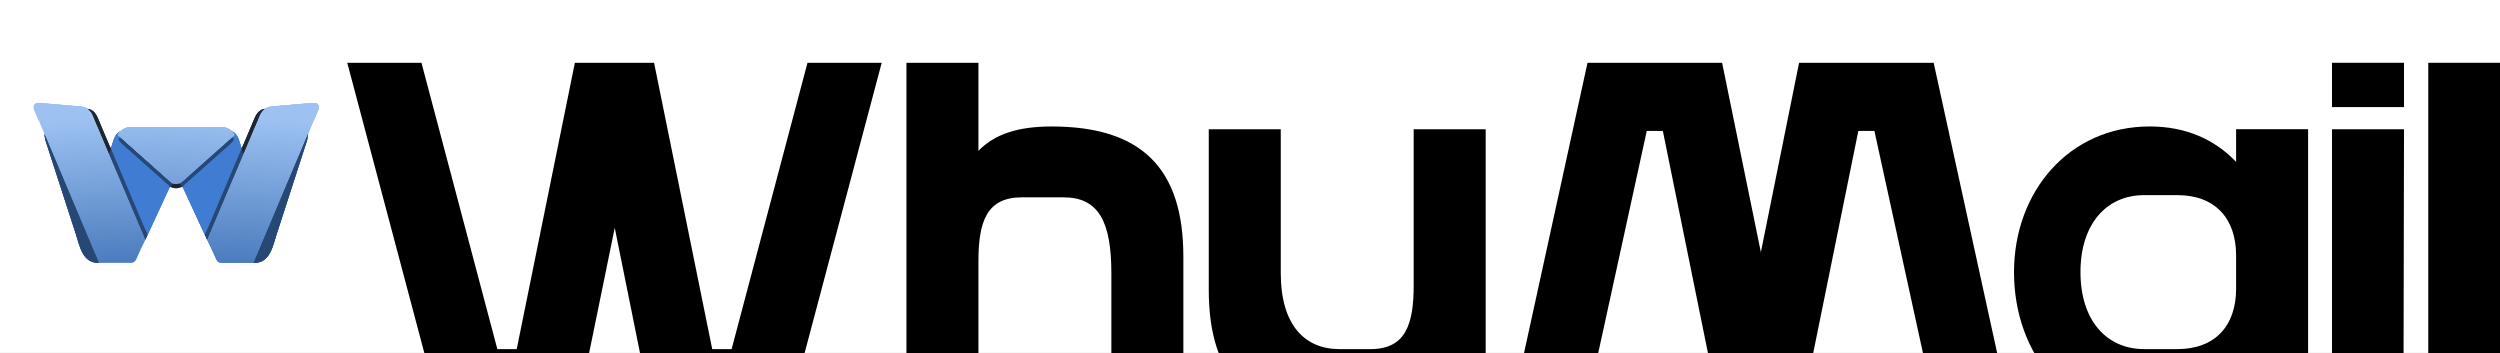
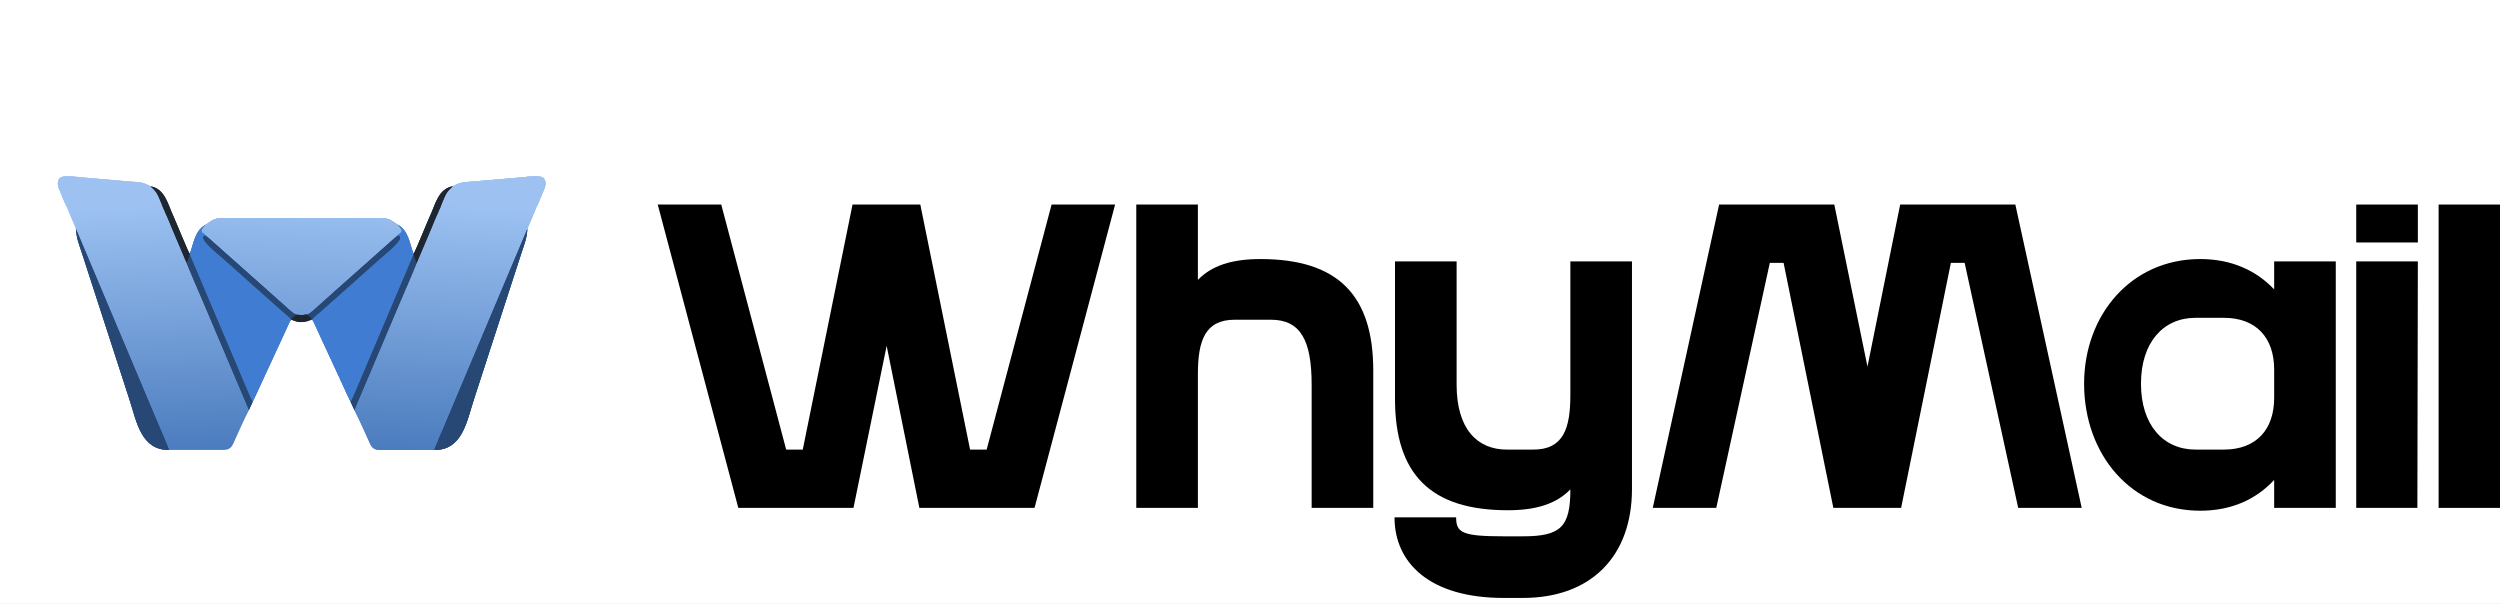
- <svg xmlns="http://www.w3.org/2000/svg" version="1.1" viewBox="0 0 29050.0 4096" preserveAspectRatio="xMidYMid meet">
+ <svg xmlns="http://www.w3.org/2000/svg" version="1.1" viewBox="0 0 16973.0 4096" preserveAspectRatio="xMidYMid meet">
  <defs>
    <linearGradient id="GradientLeft" gradientUnits="userSpaceOnUse" x1="1119.25" y1="3069.7" x2="1035.57" y2="1377.54">
      <stop offset="0" stop-opacity="1" stop-color="rgb(75,124,190)" />
      <stop offset="1" stop-opacity="1" stop-color="rgb(157,194,242)" />
    </linearGradient>
    <linearGradient id="GradientRight" gradientUnits="userSpaceOnUse" x1="2976.75" y1="3069.7" x2="3060.43" y2="1377.54">
      <stop offset="0" stop-opacity="1" stop-color="rgb(75,124,190)" />
      <stop offset="1" stop-opacity="1" stop-color="rgb(157,194,242)" />
    </linearGradient>
    <linearGradient spreadMethod="pad" y2="30%" x2="-10%" y1="120%" x1="30%" id="3d_gradient2-logo-62837c08-d80a-4258-9eda-4a3432ba0b72">
      <stop id="stop268126" stop-opacity="1" stop-color="#ffffff" offset="0%" />
      <stop id="stop268128" stop-opacity="1" stop-color="#000000" offset="100%" />
    </linearGradient>
    <linearGradient gradientTransform="rotate(-30)" spreadMethod="pad" y2="30%" x2="-10%" y1="120%" x1="30%" id="3d_gradient3-logo-62837c08-d80a-4258-9eda-4a3432ba0b72">
      <stop id="stop268131" stop-opacity="1" stop-color="#ffffff" offset="0%" />
      <stop id="stop268133" stop-opacity="1" stop-color="#cccccc" offset="50%" />
      <stop id="stop268135" stop-opacity="1" stop-color="#000000" offset="100%" />
    </linearGradient>
  </defs>
  <rect width="100%" height="100%" fill="white" />
  <g id="icon-part">
    <path fill="url(#GradientLeft)" d="M 452.595 1402.55 C 433.746 1367.31 419.723 1324.24 402.947 1287.89 C 387.692 1257.86 384.398 1207.12 427.477 1199.51 C 467.974 1192.36 528.095 1201.88 570.116 1205.59 L 756.086 1221.57 L 887.936 1232.8 C 950.519 1238.14 965.206 1234.08 1021.69 1264.85 C 1122.06 1281.99 1140.81 1392.65 1177.29 1468.23 C 1190.33 1495.25 1280.52 1719.46 1287.8 1722.23 L 1289.46 1721.79 C 1316.34 1646.14 1324.11 1563.78 1397.96 1524.42 C 1464.15 1476.59 1467.56 1482.6 1548.03 1482.55 L 1669.8 1482.39 L 2085.37 1481.81 L 2451.78 1481.27 L 2545.98 1480.93 C 2625.68 1480.45 2634.99 1479.54 2699.86 1531.1 C 2710.44 1543.34 2733.55 1563.85 2719.04 1578.89 C 2717.95 1579.18 2703.28 1581.83 2703.96 1580.94 C 2697.36 1589.6 2667.57 1613.38 2663.49 1620.82 C 2532.06 1735.07 2401.18 1853.46 2271.08 1969.4 L 2158.34 2069.88 C 2138.29 2087.78 2098.14 2127.96 2075.16 2135.36 C 2056.5 2139.79 2046.25 2140.76 2026.88 2139.95 C 1993.87 2140.14 1997.9 2150.93 1976.17 2167.56 L 1975.94 2169.57 C 1965.82 2185.2 1953.74 2213.24 1945.6 2230.91 L 1900.25 2329.32 L 1778.36 2592.3 C 1757.96 2636.31 1736.53 2685.27 1715.13 2728.44 C 1707.98 2746.31 1695.11 2768.41 1689.5 2785.04 C 1654.183 2854.153 1616.387 2939.581 1581.953 3015.382 Q 1564.070 3054.470 1521.085 3054.478 L 1147.890 3054.550 C 957.932 3057.73 927.088 2861.13 880.78 2718.37 L 756.959 2336.79 L 605.064 1868.88 L 557.97 1723.79 C 536.9 1658.9 519.911 1621.94 515.339 1553.65 L 474.27 1456.84 C 468.675 1443.62 455.926 1415.43 452.595 1402.55 z" />
    <path fill="url(#GradientLeft)" d="M 1397.96 1524.42 C 1464.15 1476.59 1467.56 1482.6 1548.03 1482.55 L 1669.8 1482.39 L 2085.37 1481.81 L 2451.78 1481.27 L 2545.98 1480.93 C 2625.68 1480.45 2634.99 1479.54 2699.86 1531.1 C 2710.44 1543.34 2733.55 1563.85 2719.04 1578.89 C 2717.95 1579.18 2703.28 1581.83 2703.96 1580.94 C 2697.36 1589.6 2667.57 1613.38 2663.49 1620.82 C 2532.06 1735.07 2401.18 1853.46 2271.08 1969.4 L 2158.34 2069.88 C 2138.29 2087.78 2098.14 2127.96 2075.16 2135.36 C 2056.5 2139.79 2046.25 2140.76 2026.88 2139.95 C 2018.39 2136.02 2001.6 2134.02 1992.18 2126.94 C 1969.65 2110.01 1947.89 2089.38 1926.82 2070.5 L 1814.78 1970.42 L 1417.84 1617.56 C 1375.41 1569.07 1341.99 1583.09 1397.96 1524.42 z" />
    <path fill="url(#GradientLeft)" d="M 1397.96 1524.42 C 1464.15 1476.59 1467.56 1482.6 1548.03 1482.55 L 1669.8 1482.39 L 2085.37 1481.81 L 2451.78 1481.27 L 2545.98 1480.93 C 2625.68 1480.45 2634.99 1479.54 2699.86 1531.1 C 2710.44 1543.34 2733.55 1563.85 2719.04 1578.89 C 2717.95 1579.18 2703.28 1581.83 2703.96 1580.94 C 2697.36 1589.6 2667.57 1613.38 2663.49 1620.82 C 2532.06 1735.07 2401.18 1853.46 2271.08 1969.4 L 2158.34 2069.88 C 2138.29 2087.78 2098.14 2127.96 2075.16 2135.36 C 2056.5 2139.79 2046.25 2140.76 2026.88 2139.95 C 2018.39 2136.02 2001.6 2134.02 1992.18 2126.94 C 1969.65 2110.01 1947.89 2089.38 1926.82 2070.5 L 1814.78 1970.42 L 1417.84 1617.56 C 1375.41 1569.07 1341.99 1583.09 1397.96 1524.42 z" />
    <path fill="rgb(65,124,211)" d="M 1289.46 1721.79 C 1316.34 1646.14 1324.11 1563.78 1397.96 1524.42 C 1341.99 1583.09 1375.41 1569.07 1417.84 1617.56 L 1814.78 1970.42 L 1926.82 2070.5 C 1947.89 2089.38 1969.65 2110.01 1992.18 2126.94 C 2001.6 2134.02 2018.39 2136.02 2026.88 2139.95 C 1993.87 2140.14 1997.9 2150.93 1976.17 2167.56 L 1975.94 2169.57 C 1965.82 2185.2 1953.74 2213.24 1945.6 2230.91 L 1900.25 2329.32 L 1778.36 2592.3 C 1757.96 2636.31 1736.53 2685.27 1715.13 2728.44 C 1707.6 2722.85 1617.16 2504.73 1607.02 2480.83 L 1398.98 1990.28 C 1363.9 1907.57 1328.63 1824.78 1293.78 1741.98 C 1290.34 1733.81 1289.23 1730.69 1289.46 1721.79 z" />
    <path fill="rgb(65,124,211)" d="M 1289.46 1721.79 C 1316.34 1646.14 1324.11 1563.78 1397.96 1524.42 C 1341.99 1583.09 1375.41 1569.07 1417.84 1617.56 L 1814.78 1970.42 L 1926.82 2070.5 C 1947.89 2089.38 1969.65 2110.01 1992.18 2126.94 C 2001.6 2134.02 2018.39 2136.02 2026.88 2139.95 C 1993.87 2140.14 1997.9 2150.93 1976.17 2167.56 L 1975.94 2169.57 C 1965.82 2185.2 1953.74 2213.24 1945.6 2230.91 L 1900.25 2329.32 L 1778.36 2592.3 C 1757.96 2636.31 1736.53 2685.27 1715.13 2728.44 C 1707.6 2722.85 1617.16 2504.73 1607.02 2480.83 L 1398.98 1990.28 C 1363.9 1907.57 1328.63 1824.78 1293.78 1741.98 C 1290.34 1733.81 1289.23 1730.69 1289.46 1721.79 z" />
    <path fill="rgb(39,71,117)" d="M 1976.17 2167.56 C 1972.79 2159.45 1928.79 2123.33 1918.4 2114.16 C 1779.07 1991.26 1640.47 1867.33 1501.75 1743.73 C 1488.41 1731.85 1338.99 1615.08 1390.59 1600.44 C 1397.64 1601.54 1409.45 1613.17 1417.84 1617.56 L 1814.78 1970.42 L 1926.82 2070.5 C 1947.89 2089.38 1969.65 2110.01 1992.18 2126.94 C 2001.6 2134.02 2018.39 2136.02 2026.88 2139.95 C 1993.87 2140.14 1997.9 2150.93 1976.17 2167.56 z" />
    <path fill="rgb(39,71,117)" d="M 1976.17 2167.56 C 1972.79 2159.45 1928.79 2123.33 1918.4 2114.16 C 1779.07 1991.26 1640.47 1867.33 1501.75 1743.73 C 1488.41 1731.85 1338.99 1615.08 1390.59 1600.44 C 1397.64 1601.54 1409.45 1613.17 1417.84 1617.56 L 1814.78 1970.42 L 1926.82 2070.5 C 1947.89 2089.38 1969.65 2110.01 1992.18 2126.94 C 2001.6 2134.02 2018.39 2136.02 2026.88 2139.95 C 1993.87 2140.14 1997.9 2150.93 1976.17 2167.56 z" />
    <path fill="url(#GradientLeft)" d="M 452.595 1402.55 C 433.746 1367.31 419.723 1324.24 402.947 1287.89 C 387.692 1257.86 384.398 1207.12 427.477 1199.51 C 467.974 1192.36 528.095 1201.88 570.116 1205.59 L 756.086 1221.57 L 887.936 1232.8 C 950.519 1238.14 965.206 1234.08 1021.69 1264.85 C 1064.08 1302.03 1070.45 1319.6 1092.25 1371.91 C 1094.75 1377.92 1104.45 1401.05 1105.27 1405.56 C 1103.75 1418.15 1110.82 1425.22 1108.09 1431.85 C 1089.81 1431.63 1079.38 1429.84 1061.4 1427.77 L 1057.78 1429.56 L 1058.71 1428.03 C 1057.7 1432.69 1058.32 1430.8 1062 1437.09 L 1060.94 1440.13 C 1052.86 1443.13 1026.59 1441.15 1017.03 1440.51 L 1017.16 1436.48 C 1020.75 1433.75 1023.13 1431.68 1026.49 1428.65 L 1025.42 1424.8 C 1017.07 1420.46 1022.2 1425.04 1018.18 1425.36 C 1006.9 1426.25 988.444 1422.39 978.218 1426.73 L 975.827 1424.39 C 972.582 1426.32 973.904 1424.87 972.62 1429.33 C 978.024 1432.57 997.338 1433.96 1005.89 1435.74 L 1007.61 1438.51 C 1003.06 1441.54 987.229 1439.06 980.957 1438.48 C 963.623 1436.85 974.634 1432.43 968.173 1423.95 L 965.314 1431.26 L 963.57 1426.44 C 947.788 1415.21 888.005 1422.29 865.761 1419.31 L 863.876 1414.54 C 858.657 1413.39 800.159 1413.21 796.861 1414.88 C 797.734 1419.23 797.756 1419.56 797.672 1424 C 789.229 1430.49 734.134 1425.12 721.682 1423.25 C 713.759 1422.05 707.027 1423.45 698.704 1421.51 L 696.852 1418.49 C 704.368 1416.04 739.882 1418.53 754.101 1416.73 L 755.702 1413.4 C 747.105 1403.47 726.112 1411.36 716.176 1410.2 C 694.693 1407.7 681.514 1402.04 659.279 1406.68 L 658.072 1408.81 C 668.393 1416.85 676.73 1409.11 686.562 1416.09 L 686.571 1420.37 C 673.022 1424.05 655.594 1418.66 642.061 1418.39 C 603.259 1417.74 565.901 1414.76 527.14 1411.34 C 505.981 1409.47 479.122 1414.61 458.75 1405.11 C 455.583 1403.64 457.618 1403.58 452.595 1402.55 z" />
    <path fill="url(#GradientLeft)" d="M 452.595 1402.55 C 433.746 1367.31 419.723 1324.24 402.947 1287.89 C 387.692 1257.86 384.398 1207.12 427.477 1199.51 C 467.974 1192.36 528.095 1201.88 570.116 1205.59 L 756.086 1221.57 L 887.936 1232.8 C 950.519 1238.14 965.206 1234.08 1021.69 1264.85 C 1064.08 1302.03 1070.45 1319.6 1092.25 1371.91 C 1094.75 1377.92 1104.45 1401.05 1105.27 1405.56 C 1103.75 1418.15 1110.82 1425.22 1108.09 1431.85 C 1089.81 1431.63 1079.38 1429.84 1061.4 1427.77 L 1057.78 1429.56 L 1058.71 1428.03 C 1057.7 1432.69 1058.32 1430.8 1062 1437.09 L 1060.94 1440.13 C 1052.86 1443.13 1026.59 1441.15 1017.03 1440.51 L 1017.16 1436.48 C 1020.75 1433.75 1023.13 1431.68 1026.49 1428.65 L 1025.42 1424.8 C 1017.07 1420.46 1022.2 1425.04 1018.18 1425.36 C 1006.9 1426.25 988.444 1422.39 978.218 1426.73 L 975.827 1424.39 C 972.582 1426.32 973.904 1424.87 972.62 1429.33 C 978.024 1432.57 997.338 1433.96 1005.89 1435.74 L 1007.61 1438.51 C 1003.06 1441.54 987.229 1439.06 980.957 1438.48 C 963.623 1436.85 974.634 1432.43 968.173 1423.95 L 965.314 1431.26 L 963.57 1426.44 C 947.788 1415.21 888.005 1422.29 865.761 1419.31 L 863.876 1414.54 C 858.657 1413.39 800.159 1413.21 796.861 1414.88 C 797.734 1419.23 797.756 1419.56 797.672 1424 C 789.229 1430.49 734.134 1425.12 721.682 1423.25 C 713.759 1422.05 707.027 1423.45 698.704 1421.51 L 696.852 1418.49 C 704.368 1416.04 739.882 1418.53 754.101 1416.73 L 755.702 1413.4 C 747.105 1403.47 726.112 1411.36 716.176 1410.2 C 694.693 1407.7 681.514 1402.04 659.279 1406.68 L 658.072 1408.81 C 668.393 1416.85 676.73 1409.11 686.562 1416.09 L 686.571 1420.37 C 673.022 1424.05 655.594 1418.66 642.061 1418.39 C 603.259 1417.74 565.901 1414.76 527.14 1411.34 C 505.981 1409.47 479.122 1414.61 458.75 1405.11 C 455.583 1403.64 457.618 1403.58 452.595 1402.55 z" />
    <path fill="rgb(39,71,117)" d="M 515.339 1553.65 L 926.824 2529.38 L 1073.26 2876.93 C 1097.21 2933.78 1125.81 2997.45 1147.89 3054.55 C 957.932 3057.73 927.088 2861.13 880.78 2718.37 L 756.959 2336.79 L 605.064 1868.88 L 557.97 1723.79 C 536.9 1658.9 519.911 1621.94 515.339 1553.65 z" />
    <path fill="rgb(39,71,117)" d="M 515.339 1553.65 L 926.824 2529.38 L 1073.26 2876.93 C 1097.21 2933.78 1125.81 2997.45 1147.89 3054.55 C 957.932 3057.73 927.088 2861.13 880.78 2718.37 L 756.959 2336.79 L 605.064 1868.88 L 557.97 1723.79 C 536.9 1658.9 519.911 1621.94 515.339 1553.65 z" />
    <path fill="rgb(39,71,117)" d="M 1287.8 1722.23 L 1289.46 1721.79 C 1289.23 1730.69 1290.34 1733.81 1293.78 1741.98 C 1328.63 1824.78 1363.9 1907.57 1398.98 1990.28 L 1607.02 2480.83 C 1617.16 2504.73 1707.6 2722.85 1715.13 2728.44 C 1707.98 2746.31 1695.11 2768.41 1689.5 2785.04 C 1687.67 2773.75 1664.74 2722.24 1659.25 2709.38 L 1593.02 2553.68 L 1377.9 2046.66 C 1341.45 1960.77 1301.16 1870.6 1266.86 1784.44 C 1273.82 1775.84 1285.9 1733.96 1287.8 1722.23 z" />
    <path fill="rgb(39,71,117)" d="M 1287.8 1722.23 L 1289.46 1721.79 C 1289.23 1730.69 1290.34 1733.81 1293.78 1741.98 C 1328.63 1824.78 1363.9 1907.57 1398.98 1990.28 L 1607.02 2480.83 C 1617.16 2504.73 1707.6 2722.85 1715.13 2728.44 C 1707.98 2746.31 1695.11 2768.41 1689.5 2785.04 C 1687.67 2773.75 1664.74 2722.24 1659.25 2709.38 L 1593.02 2553.68 L 1377.9 2046.66 C 1341.45 1960.77 1301.16 1870.6 1266.86 1784.44 C 1273.82 1775.84 1285.9 1733.96 1287.8 1722.23 z" />
    <path fill="rgb(30,39,49)" d="M 1021.69 1264.85 C 1122.06 1281.99 1140.81 1392.65 1177.29 1468.23 C 1190.33 1495.25 1280.52 1719.46 1287.8 1722.23 C 1285.9 1733.96 1273.82 1775.84 1266.86 1784.44 L 1172.65 1562.65 C 1157.6 1527.08 1137.86 1475.3 1121.17 1442.61 L 1118.47 1434.34 C 1114.31 1424.64 1109.9 1415.04 1105.27 1405.56 C 1104.45 1401.05 1094.75 1377.92 1092.25 1371.91 C 1070.45 1319.6 1064.08 1302.03 1021.69 1264.85 z" />
    <path fill="rgb(30,39,49)" d="M 1021.69 1264.85 C 1122.06 1281.99 1140.81 1392.65 1177.29 1468.23 C 1190.33 1495.25 1280.52 1719.46 1287.8 1722.23 C 1285.9 1733.96 1273.82 1775.84 1266.86 1784.44 L 1172.65 1562.65 C 1157.6 1527.08 1137.86 1475.3 1121.17 1442.61 L 1118.47 1434.34 C 1114.31 1424.64 1109.9 1415.04 1105.27 1405.56 C 1104.45 1401.05 1094.75 1377.92 1092.25 1371.91 C 1070.45 1319.6 1064.08 1302.03 1021.69 1264.85 z" />
    <path fill="url(#GradientRight)" d="M 3643.405 1402.55 C 3662.254 1367.31 3676.277 1324.24 3693.053 1287.89 C 3708.308 1257.86 3711.602 1207.12 3668.523 1199.51 C 3628.026 1192.36 3567.905 1201.88 3525.884 1205.59 L 3339.914 1221.57 L 3208.064 1232.8 C 3145.481 1238.14 3130.794 1234.08 3074.31 1264.85 C 2973.94 1281.99 2955.19 1392.65 2918.71 1468.23 C 2905.67 1495.25 2815.48 1719.46 2808.2 1722.23 L 2806.54 1721.79 C 2779.66 1646.14 2771.89 1563.78 2698.04 1524.42 C 2631.85 1476.59 2628.44 1482.6 2547.97 1482.55 L 2426.2 1482.39 L 2010.63 1481.81 L 1644.22 1481.27 L 1550.02 1480.93 C 1470.32 1480.45 1461.01 1479.54 1396.14 1531.1 C 1385.56 1543.34 1362.45 1563.85 1376.96 1578.89 C 1378.05 1579.18 1392.72 1581.83 1392.04 1580.94 C 1398.64 1589.6 1428.43 1613.38 1432.51 1620.82 C 1563.94 1735.07 1694.82 1853.46 1824.92 1969.4 L 1937.66 2069.88 C 1957.71 2087.78 1997.86 2127.96 2020.84 2135.36 C 2039.5 2139.79 2049.75 2140.76 2069.12 2139.95 C 2102.13 2140.14 2098.1 2150.93 2119.83 2167.56 L 2120.06 2169.57 C 2130.18 2185.2 2142.26 2213.24 2150.4 2230.91 L 2195.75 2329.32 L 2317.64 2592.3 C 2338.04 2636.31 2359.47 2685.27 2380.87 2728.44 C 2388.02 2746.31 2400.89 2768.41 2406.5 2785.04 C 2441.818 2854.153 2479.613 2939.581 2514.047 3015.382 Q 2531.930 3054.470 2574.915 3054.478 L 2948.110 3054.550 C 3138.068 3057.73 3168.912 2861.13 3215.22 2718.37 L 3339.041 2336.79 L 3490.936 1868.88 L 3538.03 1723.79 C 3559.1 1658.9 3576.089 1621.94 3580.661 1553.65 L 3621.73 1456.84 C 3627.325 1443.62 3640.074 1415.43 3643.405 1402.55 z" />
    <path fill="url(#GradientRight)" d="M 3643.405 1402.55 C 3662.254 1367.31 3676.277 1324.24 3693.053 1287.89 C 3708.308 1257.86 3711.602 1207.12 3668.523 1199.51 C 3628.026 1192.36 3567.905 1201.88 3525.884 1205.59 L 3339.914 1221.57 L 3208.064 1232.8 C 3145.481 1238.14 3130.794 1234.08 3074.31 1264.85 C 2973.94 1281.99 2955.19 1392.65 2918.71 1468.23 C 2905.67 1495.25 2815.48 1719.46 2808.2 1722.23 L 2806.54 1721.79 C 2779.66 1646.14 2771.89 1563.78 2698.04 1524.42 C 2631.85 1476.59 2628.44 1482.6 2547.97 1482.55 L 2426.2 1482.39 L 2010.63 1481.81 L 1644.22 1481.27 L 1550.02 1480.93 C 1470.32 1480.45 1461.01 1479.54 1396.14 1531.1 C 1385.56 1543.34 1362.45 1563.85 1376.96 1578.89 C 1378.05 1579.18 1392.72 1581.83 1392.04 1580.94 C 1398.64 1589.6 1428.43 1613.38 1432.51 1620.82 C 1563.94 1735.07 1694.82 1853.46 1824.92 1969.4 L 1937.66 2069.88 C 1957.71 2087.78 1997.86 2127.96 2020.84 2135.36 C 2039.5 2139.79 2049.75 2140.76 2069.12 2139.95 C 2102.13 2140.14 2098.1 2150.93 2119.83 2167.56 L 2120.06 2169.57 C 2130.18 2185.2 2142.26 2213.24 2150.4 2230.91 L 2195.75 2329.32 L 2317.64 2592.3 C 2338.04 2636.31 2359.47 2685.27 2380.87 2728.44 C 2388.02 2746.31 2400.89 2768.41 2406.5 2785.04 C 2441.818 2854.153 2479.613 2939.581 2514.047 3015.382 Q 2531.930 3054.470 2574.915 3054.478 L 2948.110 3054.550 C 3138.068 3057.73 3168.912 2861.13 3215.22 2718.37 L 3339.041 2336.79 L 3490.936 1868.88 L 3538.03 1723.79 C 3559.1 1658.9 3576.089 1621.94 3580.661 1553.65 L 3621.73 1456.84 C 3627.325 1443.62 3640.074 1415.43 3643.405 1402.55 z" />
    <path fill="url(#GradientRight)" d="M 2698.04 1524.42 C 2631.85 1476.59 2628.44 1482.6 2547.97 1482.55 L 2426.2 1482.39 L 2010.63 1481.81 L 1644.22 1481.27 L 1550.02 1480.93 C 1470.32 1480.45 1461.01 1479.54 1396.14 1531.1 C 1385.56 1543.34 1362.45 1563.85 1376.96 1578.89 C 1378.05 1579.18 1392.72 1581.83 1392.04 1580.94 C 1398.64 1589.6 1428.43 1613.38 1432.51 1620.82 C 1563.94 1735.07 1694.82 1853.46 1824.92 1969.4 L 1937.66 2069.88 C 1957.71 2087.78 1997.86 2127.96 2020.84 2135.36 C 2039.5 2139.79 2049.75 2140.76 2069.12 2139.95 C 2077.61 2136.02 2094.4 2134.02 2103.82 2126.94 C 2126.35 2110.01 2148.11 2089.38 2169.18 2070.5 L 2281.22 1970.42 L 2678.16 1617.56 C 2720.59 1569.07 2754.01 1583.09 2698.04 1524.42 z" />
    <path fill="url(#GradientRight)" d="M 2698.04 1524.42 C 2631.85 1476.59 2628.44 1482.6 2547.97 1482.55 L 2426.2 1482.39 L 2010.63 1481.81 L 1644.22 1481.27 L 1550.02 1480.93 C 1470.32 1480.45 1461.01 1479.54 1396.14 1531.1 C 1385.56 1543.34 1362.45 1563.85 1376.96 1578.89 C 1378.05 1579.18 1392.72 1581.83 1392.04 1580.94 C 1398.64 1589.6 1428.43 1613.38 1432.51 1620.82 C 1563.94 1735.07 1694.82 1853.46 1824.92 1969.4 L 1937.66 2069.88 C 1957.71 2087.78 1997.86 2127.96 2020.84 2135.36 C 2039.5 2139.79 2049.75 2140.76 2069.12 2139.95 C 2077.61 2136.02 2094.4 2134.02 2103.82 2126.94 C 2126.35 2110.01 2148.11 2089.38 2169.18 2070.5 L 2281.22 1970.42 L 2678.16 1617.56 C 2720.59 1569.07 2754.01 1583.09 2698.04 1524.42 z" />
    <path fill="rgb(65,124,211)" d="M 2806.54 1721.79 C 2779.66 1646.14 2771.89 1563.78 2698.04 1524.42 C 2754.01 1583.09 2720.59 1569.07 2678.16 1617.56 L 2281.22 1970.42 L 2169.18 2070.5 C 2148.11 2089.38 2126.35 2110.01 2103.82 2126.94 C 2094.4 2134.02 2077.61 2136.02 2069.12 2139.95 C 2102.13 2140.14 2098.1 2150.93 2119.83 2167.56 L 2120.06 2169.57 C 2130.18 2185.2 2142.26 2213.24 2150.4 2230.91 L 2195.75 2329.32 L 2317.64 2592.3 C 2338.04 2636.31 2359.47 2685.27 2380.87 2728.44 C 2388.4 2722.85 2478.84 2504.73 2488.98 2480.83 L 2697.02 1990.28 C 2732.1 1907.57 2767.37 1824.78 2802.22 1741.98 C 2805.66 1733.81 2806.77 1730.69 2806.54 1721.79 z" />
    <path fill="rgb(65,124,211)" d="M 2806.54 1721.79 C 2779.66 1646.14 2771.89 1563.78 2698.04 1524.42 C 2754.01 1583.09 2720.59 1569.07 2678.16 1617.56 L 2281.22 1970.42 L 2169.18 2070.5 C 2148.11 2089.38 2126.35 2110.01 2103.82 2126.94 C 2094.4 2134.02 2077.61 2136.02 2069.12 2139.95 C 2102.13 2140.14 2098.1 2150.93 2119.83 2167.56 L 2120.06 2169.57 C 2130.18 2185.2 2142.26 2213.24 2150.4 2230.91 L 2195.75 2329.32 L 2317.64 2592.3 C 2338.04 2636.31 2359.47 2685.27 2380.87 2728.44 C 2388.4 2722.85 2478.84 2504.73 2488.98 2480.83 L 2697.02 1990.28 C 2732.1 1907.57 2767.37 1824.78 2802.22 1741.98 C 2805.66 1733.81 2806.77 1730.69 2806.54 1721.79 z" />
    <path fill="rgb(39,71,117)" d="M 2119.83 2167.56 C 2123.21 2159.45 2167.21 2123.33 2177.6 2114.16 C 2316.93 1991.26 2455.53 1867.33 2594.25 1743.73 C 2607.59 1731.85 2757.01 1615.08 2705.41 1600.44 C 2698.36 1601.54 2686.55 1613.17 2678.16 1617.56 L 2281.22 1970.42 L 2169.18 2070.5 C 2148.11 2089.38 2126.35 2110.01 2103.82 2126.94 C 2094.4 2134.02 2077.61 2136.02 2069.12 2139.95 C 2102.13 2140.14 2098.1 2150.93 2119.83 2167.56 z" />
    <path fill="rgb(39,71,117)" d="M 2119.83 2167.56 C 2123.21 2159.45 2167.21 2123.33 2177.6 2114.16 C 2316.93 1991.26 2455.53 1867.33 2594.25 1743.73 C 2607.59 1731.85 2757.01 1615.08 2705.41 1600.44 C 2698.36 1601.54 2686.55 1613.17 2678.16 1617.56 L 2281.22 1970.42 L 2169.18 2070.5 C 2148.11 2089.38 2126.35 2110.01 2103.82 2126.94 C 2094.4 2134.02 2077.61 2136.02 2069.12 2139.95 C 2102.13 2140.14 2098.1 2150.93 2119.83 2167.56 z" />
    <path fill="url(#GradientRight)" d="M 3643.405 1402.55 C 3662.254 1367.31 3676.277 1324.24 3693.053 1287.89 C 3708.308 1257.86 3711.602 1207.12 3668.523 1199.51 C 3628.026 1192.36 3567.905 1201.88 3525.884 1205.59 L 3339.914 1221.57 L 3208.064 1232.8 C 3145.481 1238.14 3130.794 1234.08 3074.31 1264.85 C 3031.92 1302.03 3025.55 1319.6 3003.75 1371.91 C 3001.25 1377.92 2991.55 1401.05 2990.73 1405.56 C 2992.25 1418.15 2985.18 1425.22 2987.91 1431.85 C 3006.19 1431.63 3016.62 1429.84 3034.6 1427.77 L 3038.22 1429.56 L 3037.29 1428.03 C 3038.3 1432.69 3037.68 1430.8 3034.0 1437.09 L 3035.06 1440.13 C 3043.14 1443.13 3069.41 1441.15 3078.97 1440.51 L 3078.84 1436.48 C 3075.25 1433.75 3072.87 1431.68 3069.51 1428.65 L 3070.58 1424.8 C 3078.93 1420.46 3073.8 1425.04 3077.82 1425.36 C 3089.1 1426.25 3107.556 1422.39 3117.782 1426.73 L 3120.173 1424.39 C 3123.418 1426.32 3122.096 1424.87 3123.38 1429.33 C 3117.976 1432.57 3098.662 1433.96 3090.11 1435.74 L 3088.39 1438.51 C 3092.94 1441.54 3108.771 1439.06 3115.043 1438.48 C 3132.377 1436.85 3121.366 1432.43 3127.827 1423.95 L 3130.686 1431.26 L 3132.43 1426.44 C 3148.212 1415.21 3207.995 1422.29 3230.239 1419.31 L 3232.124 1414.54 C 3237.343 1413.39 3295.841 1413.21 3299.139 1414.88 C 3298.266 1419.23 3298.244 1419.56 3298.328 1424.0 C 3306.771 1430.49 3361.866 1425.12 3374.318 1423.25 C 3382.241 1422.05 3388.973 1423.45 3397.296 1421.51 L 3399.148 1418.49 C 3391.632 1416.04 3356.118 1418.53 3341.899 1416.73 L 3340.298 1413.4 C 3348.895 1403.47 3369.888 1411.36 3379.824 1410.2 C 3401.307 1407.7 3414.486 1402.04 3436.721 1406.68 L 3437.928 1408.81 C 3427.607 1416.85 3419.27 1409.11 3409.438 1416.09 L 3409.429 1420.37 C 3422.978 1424.05 3440.406 1418.66 3453.939 1418.39 C 3492.741 1417.74 3530.099 1414.76 3568.86 1411.34 C 3590.019 1409.47 3616.878 1414.61 3637.25 1405.11 C 3640.417 1403.64 3638.382 1403.58 3643.405 1402.55 z" />
    <path fill="url(#GradientRight)" d="M 3643.405 1402.55 C 3662.254 1367.31 3676.277 1324.24 3693.053 1287.89 C 3708.308 1257.86 3711.602 1207.12 3668.523 1199.51 C 3628.026 1192.36 3567.905 1201.88 3525.884 1205.59 L 3339.914 1221.57 L 3208.064 1232.8 C 3145.481 1238.14 3130.794 1234.08 3074.31 1264.85 C 3031.92 1302.03 3025.55 1319.6 3003.75 1371.91 C 3001.25 1377.92 2991.55 1401.05 2990.73 1405.56 C 2992.25 1418.15 2985.18 1425.22 2987.91 1431.85 C 3006.19 1431.63 3016.62 1429.84 3034.6 1427.77 L 3038.22 1429.56 L 3037.29 1428.03 C 3038.3 1432.69 3037.68 1430.8 3034.0 1437.09 L 3035.06 1440.13 C 3043.14 1443.13 3069.41 1441.15 3078.97 1440.51 L 3078.84 1436.48 C 3075.25 1433.75 3072.87 1431.68 3069.51 1428.65 L 3070.58 1424.8 C 3078.93 1420.46 3073.8 1425.04 3077.82 1425.36 C 3089.1 1426.25 3107.556 1422.39 3117.782 1426.73 L 3120.173 1424.39 C 3123.418 1426.32 3122.096 1424.87 3123.38 1429.33 C 3117.976 1432.57 3098.662 1433.96 3090.11 1435.74 L 3088.39 1438.51 C 3092.94 1441.54 3108.771 1439.06 3115.043 1438.48 C 3132.377 1436.85 3121.366 1432.43 3127.827 1423.95 L 3130.686 1431.26 L 3132.43 1426.44 C 3148.212 1415.21 3207.995 1422.29 3230.239 1419.31 L 3232.124 1414.54 C 3237.343 1413.39 3295.841 1413.21 3299.139 1414.88 C 3298.266 1419.23 3298.244 1419.56 3298.328 1424.0 C 3306.771 1430.49 3361.866 1425.12 3374.318 1423.25 C 3382.241 1422.05 3388.973 1423.45 3397.296 1421.51 L 3399.148 1418.49 C 3391.632 1416.04 3356.118 1418.53 3341.899 1416.73 L 3340.298 1413.4 C 3348.895 1403.47 3369.888 1411.36 3379.824 1410.2 C 3401.307 1407.7 3414.486 1402.04 3436.721 1406.68 L 3437.928 1408.81 C 3427.607 1416.85 3419.27 1409.11 3409.438 1416.09 L 3409.429 1420.37 C 3422.978 1424.05 3440.406 1418.66 3453.939 1418.39 C 3492.741 1417.74 3530.099 1414.76 3568.86 1411.34 C 3590.019 1409.47 3616.878 1414.61 3637.25 1405.11 C 3640.417 1403.64 3638.382 1403.58 3643.405 1402.55 z" />
    <path fill="rgb(39,71,117)" d="M 3580.661 1553.65 L 3169.176 2529.38 L 3022.74 2876.93 C 2998.79 2933.78 2970.19 2997.45 2948.11 3054.55 C 3138.068 3057.73 3168.912 2861.13 3215.22 2718.37 L 3339.041 2336.79 L 3490.936 1868.88 L 3538.03 1723.79 C 3559.1 1658.9 3576.089 1621.94 3580.661 1553.65 z" />
    <path fill="rgb(39,71,117)" d="M 3580.661 1553.65 L 3169.176 2529.38 L 3022.74 2876.93 C 2998.79 2933.78 2970.19 2997.45 2948.11 3054.55 C 3138.068 3057.73 3168.912 2861.13 3215.22 2718.37 L 3339.041 2336.79 L 3490.936 1868.88 L 3538.03 1723.79 C 3559.1 1658.9 3576.089 1621.94 3580.661 1553.65 z" />
    <path fill="rgb(39,71,117)" d="M 2808.2 1722.23 L 2806.54 1721.79 C 2806.77 1730.69 2805.66 1733.81 2802.22 1741.98 C 2767.37 1824.78 2732.1 1907.57 2697.02 1990.28 L 2488.98 2480.83 C 2478.84 2504.73 2388.4 2722.85 2380.87 2728.44 C 2388.02 2746.31 2400.89 2768.41 2406.5 2785.04 C 2408.33 2773.75 2431.26 2722.24 2436.75 2709.38 L 2502.98 2553.68 L 2718.1 2046.66 C 2754.55 1960.77 2794.84 1870.6 2829.14 1784.44 C 2822.18 1775.84 2810.1 1733.96 2808.2 1722.23 z" />
    <path fill="rgb(39,71,117)" d="M 2808.2 1722.23 L 2806.54 1721.79 C 2806.77 1730.69 2805.66 1733.81 2802.22 1741.98 C 2767.37 1824.78 2732.1 1907.57 2697.02 1990.28 L 2488.98 2480.83 C 2478.84 2504.73 2388.4 2722.85 2380.87 2728.44 C 2388.02 2746.31 2400.89 2768.41 2406.5 2785.04 C 2408.33 2773.75 2431.26 2722.24 2436.75 2709.38 L 2502.98 2553.68 L 2718.1 2046.66 C 2754.55 1960.77 2794.84 1870.6 2829.14 1784.44 C 2822.18 1775.84 2810.1 1733.96 2808.2 1722.23 z" />
    <path fill="rgb(30,39,49)" d="M 3074.31 1264.85 C 2973.94 1281.99 2955.19 1392.65 2918.71 1468.23 C 2905.67 1495.25 2815.48 1719.46 2808.2 1722.23 C 2810.1 1733.96 2822.18 1775.84 2829.14 1784.44 L 2923.35 1562.65 C 2938.4 1527.08 2958.14 1475.3 2974.83 1442.61 L 2977.53 1434.34 C 2981.69 1424.64 2986.1 1415.04 2990.73 1405.56 C 2991.55 1401.05 3001.25 1377.92 3003.75 1371.91 C 3025.55 1319.6 3031.92 1302.03 3074.31 1264.85 z" />
    <path fill="rgb(30,39,49)" d="M 3074.31 1264.85 C 2973.94 1281.99 2955.19 1392.65 2918.71 1468.23 C 2905.67 1495.25 2815.48 1719.46 2808.2 1722.23 C 2810.1 1733.96 2822.18 1775.84 2829.14 1784.44 L 2923.35 1562.65 C 2938.4 1527.08 2958.14 1475.3 2974.83 1442.61 L 2977.53 1434.34 C 2981.69 1424.64 2986.1 1415.04 2990.73 1405.56 C 2991.55 1401.05 3001.25 1377.92 3003.75 1371.91 C 3025.55 1319.6 3031.92 1302.03 3074.31 1264.85 z" />
    <path fill="rgb(30,39,49)" d="M 2026.88 2139.95 C 2046.25 2140.76 2056.5 2139.79 2075.16 2135.36 C 2090.33 2141.04 2095.9 2144.68 2108.84 2155.05 C 2071.94 2188.8 2042.26 2194.79 1994.3 2176.72 C 1988.84 2174.66 1981.46 2170.24 1975.94 2169.57 L 1976.17 2167.56 C 1997.9 2150.93 1993.87 2140.14 2026.88 2139.95 z" />
    <path fill="rgb(30,39,49)" d="M 2026.88 2139.95 C 2046.25 2140.76 2056.5 2139.79 2075.16 2135.36 C 2090.33 2141.04 2095.9 2144.68 2108.84 2155.05 C 2071.94 2188.8 2042.26 2194.79 1994.3 2176.72 C 1988.84 2174.66 1981.46 2170.24 1975.94 2169.57 L 1976.17 2167.56 C 1997.9 2150.93 1993.87 2140.14 2026.88 2139.95 z" />
    <path fill="rgb(30,39,49)" d="M 2069.12 2139.95 C 2049.75 2140.76 2039.5 2139.79 2020.84 2135.36 C 2005.67 2141.04 2000.1 2144.68 1987.16 2155.05 C 2024.06 2188.8 2053.74 2194.79 2101.7 2176.72 C 2107.16 2174.66 2114.54 2170.24 2120.06 2169.57 L 2119.83 2167.56 C 2098.1 2150.93 2102.13 2140.14 2069.12 2139.95 z" />
  </g>
-   <g id="text-part" transform="translate(4896, 728.5) scale(65.0) translate(-332.8, -342.9)">
+   <g id="text-part" transform="translate(4896, 1388.25) scale(32.5) translate(-332.8, -342.9)">
    <g id="logo-group">
      <g id="logo-center" transform="translate(269.5533 0)">
        <g id="slogan" style="font-style:normal;font-weight:normal;font-size:32px;line-height:1;font-family:'Brandmark Sans 30 Color';font-variant-ligatures:none;text-align:center;text-anchor:middle" transform="translate(0 0)" />
        <g id="title" style="font-style:normal;font-weight:normal;font-size:72px;line-height:1;font-family:'Brandmark Sans 30 Color';font-variant-ligatures:normal;text-align:center;text-anchor:middle" transform="translate(0 0)">
          <g id="path268154" aria-label="W" transform="translate(0 310.195) translate(50 32.72) scale(1.375) translate(-372.0449 46.08)">
            <path class="c1" d="M74.91,76.236l9.865,37.227h2.52l7.561-37.227h10.297l7.561,37.227h2.52 l9.865-37.227h9.649l-12.241,46.084h-17.498l-4.969-24.626l-5.04,24.626H77.502L65.261,76.236H74.91z " transform="translate(306.7842 -122.3158)" stroke-width="0" stroke-linejoin="miter" stroke-miterlimit="2" fill="#000000" stroke="#000000" />
          </g>
          <g id="path268156" aria-label="h" transform="translate(0 310.195) translate(149.9668 32.72) scale(1.375) translate(-444.7481 46.08)">
            <path class="c1" d="M91.361,76.236v11.449c2.088-2.16,5.112-3.168,9.505-3.168 c11.665,0,17.138,5.4,17.138,16.921v20.882h-9.361v-18.722c0-6.697-1.656-9.865-6.193-9.865H96.978 c-4.536,0-5.616,3.168-5.616,8.281v20.306H82.001V76.236H91.361z" transform="translate(362.7476 -122.3158)" stroke-width="0" stroke-linejoin="miter" stroke-miterlimit="2" fill="#000000" stroke="#000000" />
          </g>
          <g id="path268158" aria-label="y" transform="translate(0 310.195) translate(203.9141 44.6) scale(1.375) translate(-483.9824 37.44)">
            <path class="c1" d="M82.036,105.758V84.877h9.361v18.722c0,6.697,3.097,9.865,7.633,9.865h4.032 c4.537,0,5.617-3.168,5.617-8.281V84.877h9.361v34.563c0,10.297-6.265,16.561-16.562,16.561h-2.952 c-11.233,0-16.562-5.328-16.562-12.241h9.361c0,2.304,0.864,2.88,7.201,2.88h2.952 c5.76,0,7.201-1.44,7.201-7.129c-2.088,2.16-5.112,3.168-9.505,3.168 C87.509,122.68,82.036,117.279,82.036,105.758z" transform="translate(402.0181 -122.3166)" stroke-width="0" stroke-linejoin="miter" stroke-miterlimit="2" fill="#000000" stroke="#000000" />
          </g>
          <g id="path268160" aria-label="M" transform="translate(0 310.195) translate(257.8613 32.72) scale(1.375) translate(-523.2168 46.08)">
            <path class="c1" d="M94.999,76.236l5.041,24.626l4.968-24.626h17.498l10.081,46.084h-9.649 l-8.137-37.227h-2.088l-7.561,37.227H94.855l-7.561-37.227h-2.088l-8.136,37.227h-9.649L77.501,76.236 H94.999z" transform="translate(455.7961 -122.3158)" stroke-width="0" stroke-linejoin="miter" stroke-miterlimit="2" fill="#000000" stroke="#000000" />
          </g>
          <g id="path268162" aria-label="a" transform="translate(0 310.195) translate(347.9668 44.105) scale(1.375) translate(-588.7481 37.8)">
            <path class="c1" d="M80.884,103.454c0-10.441,7.129-18.938,17.642-18.938 c4.752,0,8.497,1.728,11.233,4.608v-4.248h9.361v37.443h-9.361v-4.248 c-2.736,2.952-6.481,4.68-11.233,4.68C88.013,122.752,80.884,114.183,80.884,103.454z M97.806,113.463h4.32c4.896,0,7.633-3.024,7.633-7.849v-4.32c0-4.824-2.736-7.849-7.633-7.849 h-4.32c-4.896,0-8.281,3.744-8.281,10.009S92.909,113.463,97.806,113.463z" transform="translate(507.8638 -122.3166)" stroke-width="0" stroke-linejoin="miter" stroke-miterlimit="2" fill="#000000" stroke="#000000" />
          </g>
          <g id="path268164" aria-label="i" transform="translate(0 310.195) translate(404.8144 32.72) scale(1.375) translate(-630.0918 46.08)">
            <rect x="95.32" y="76.236" class="c3" width="9.361" height="5.761" transform="translate(534.7715 -122.3158)" stroke-width="0" stroke-linejoin="miter" stroke-miterlimit="2" fill="#000000" stroke="#000000" />
            <polygon class="c1" points="104.609,122.32 95.32,122.32 95.32,84.877 104.681,84.877 " transform="translate(534.7715 -122.3158)" stroke-width="0" stroke-linejoin="miter" stroke-miterlimit="2" fill="#000000" stroke="#000000" />
          </g>
          <g id="path268166" aria-label="l" transform="translate(0 310.195) translate(422.0234 32.72) scale(1.375) translate(-642.6074 46.08)">
            <path class="c1" d="M104.681,76.236v46.084h-9.361V76.236H104.681z" transform="translate(547.2871 -122.3158)" stroke-width="0" stroke-linejoin="miter" stroke-miterlimit="2" fill="#000000" stroke="#000000" />
          </g>
        </g>
      </g>
    </g>
  </g>
</svg>
